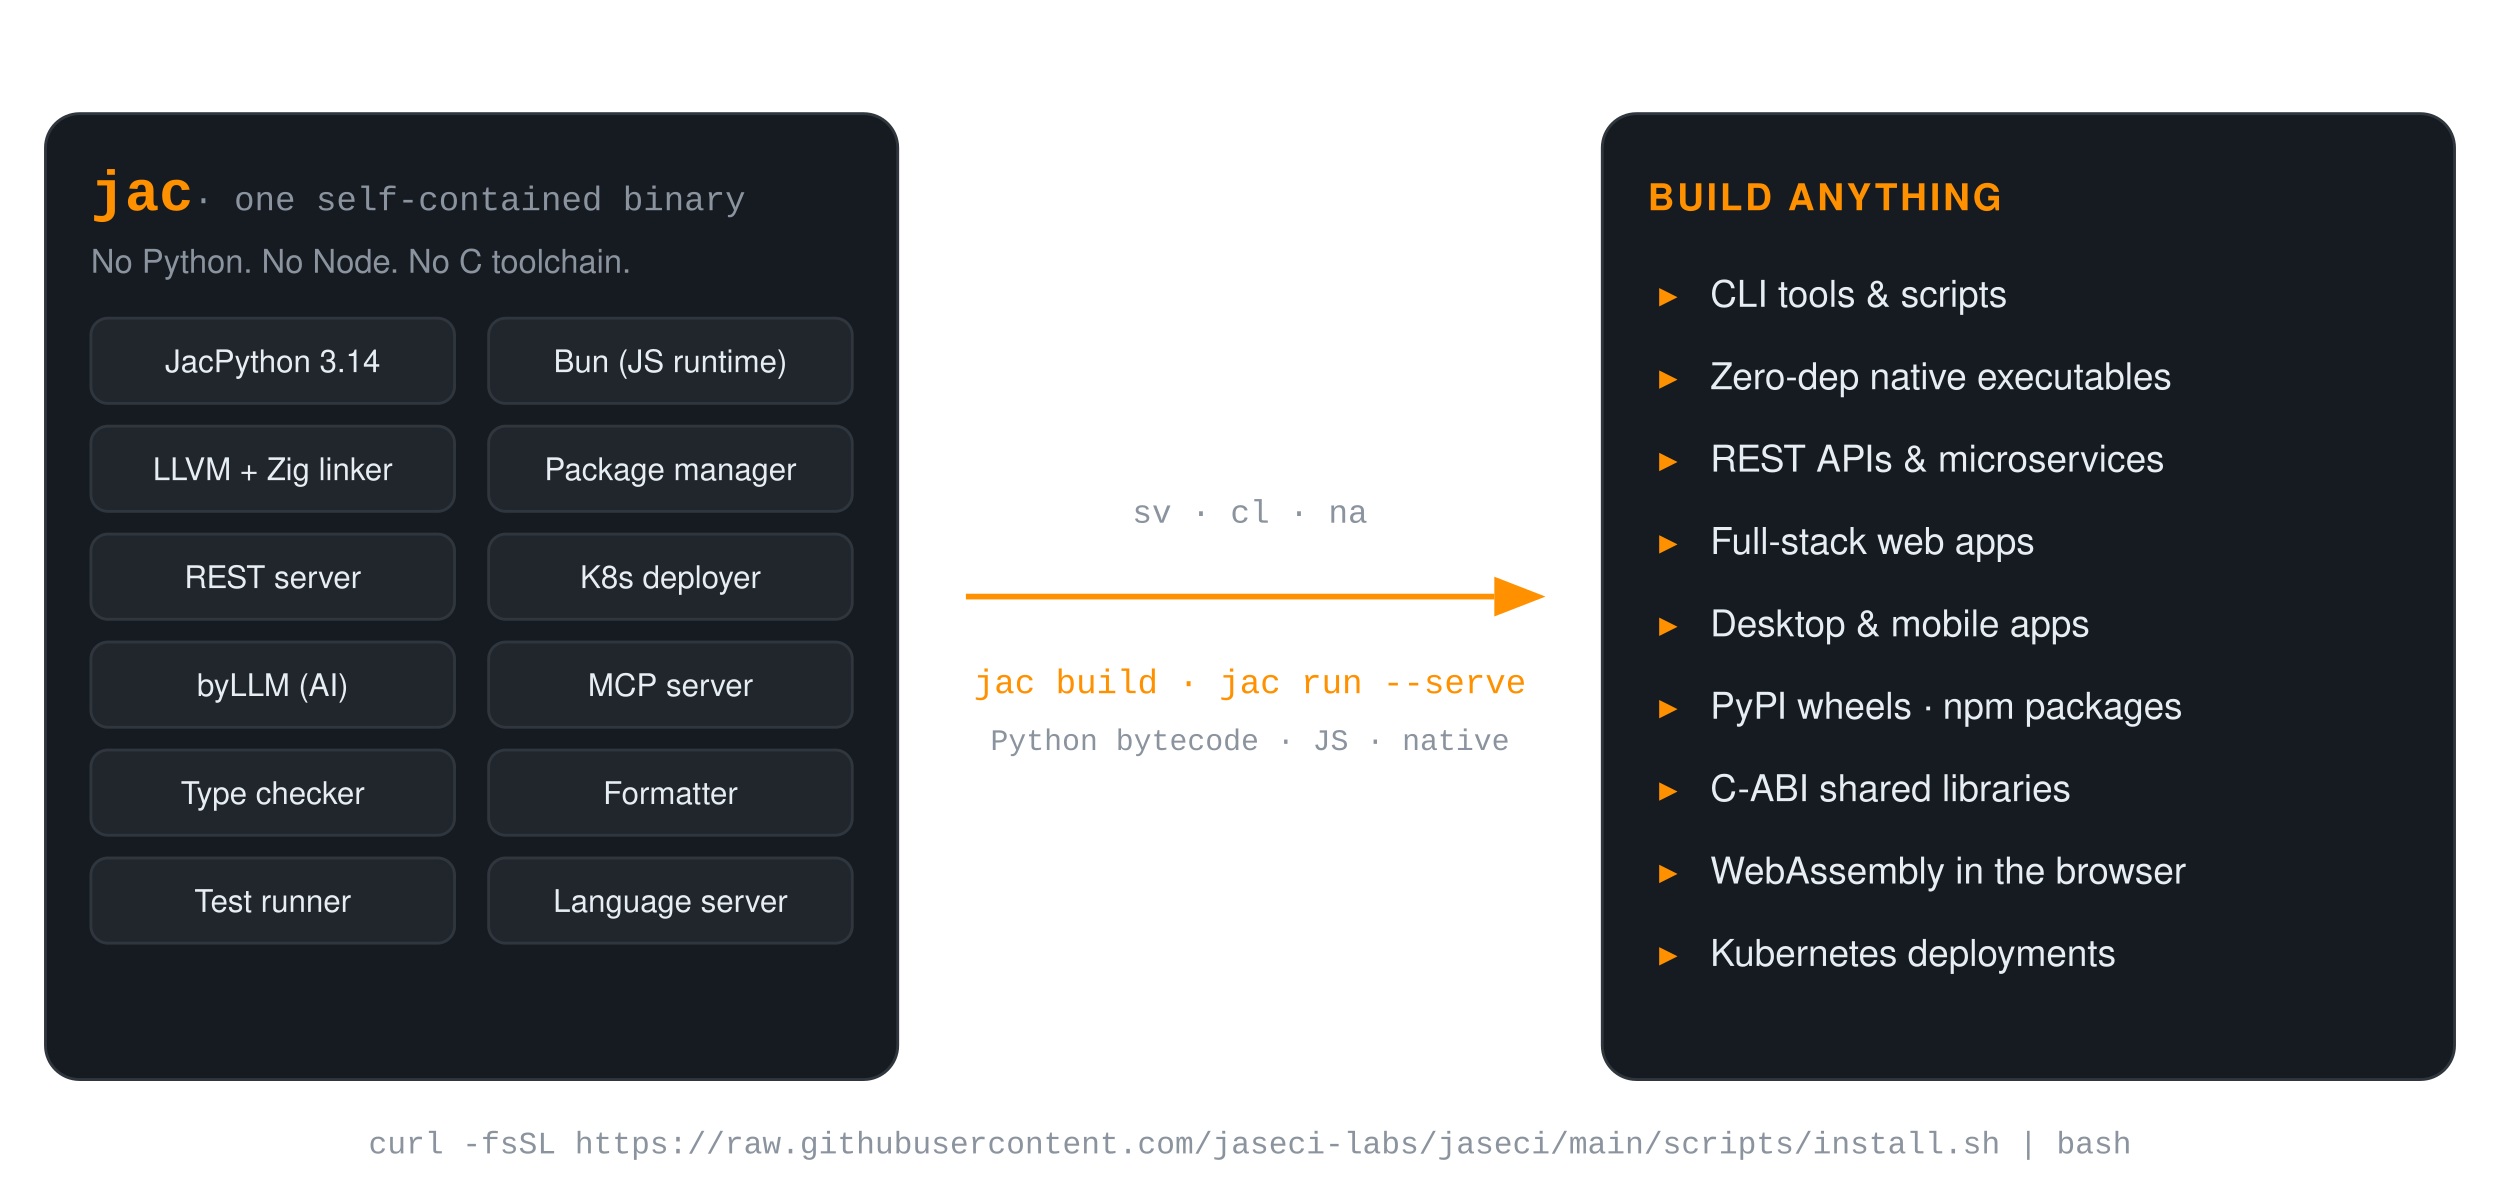
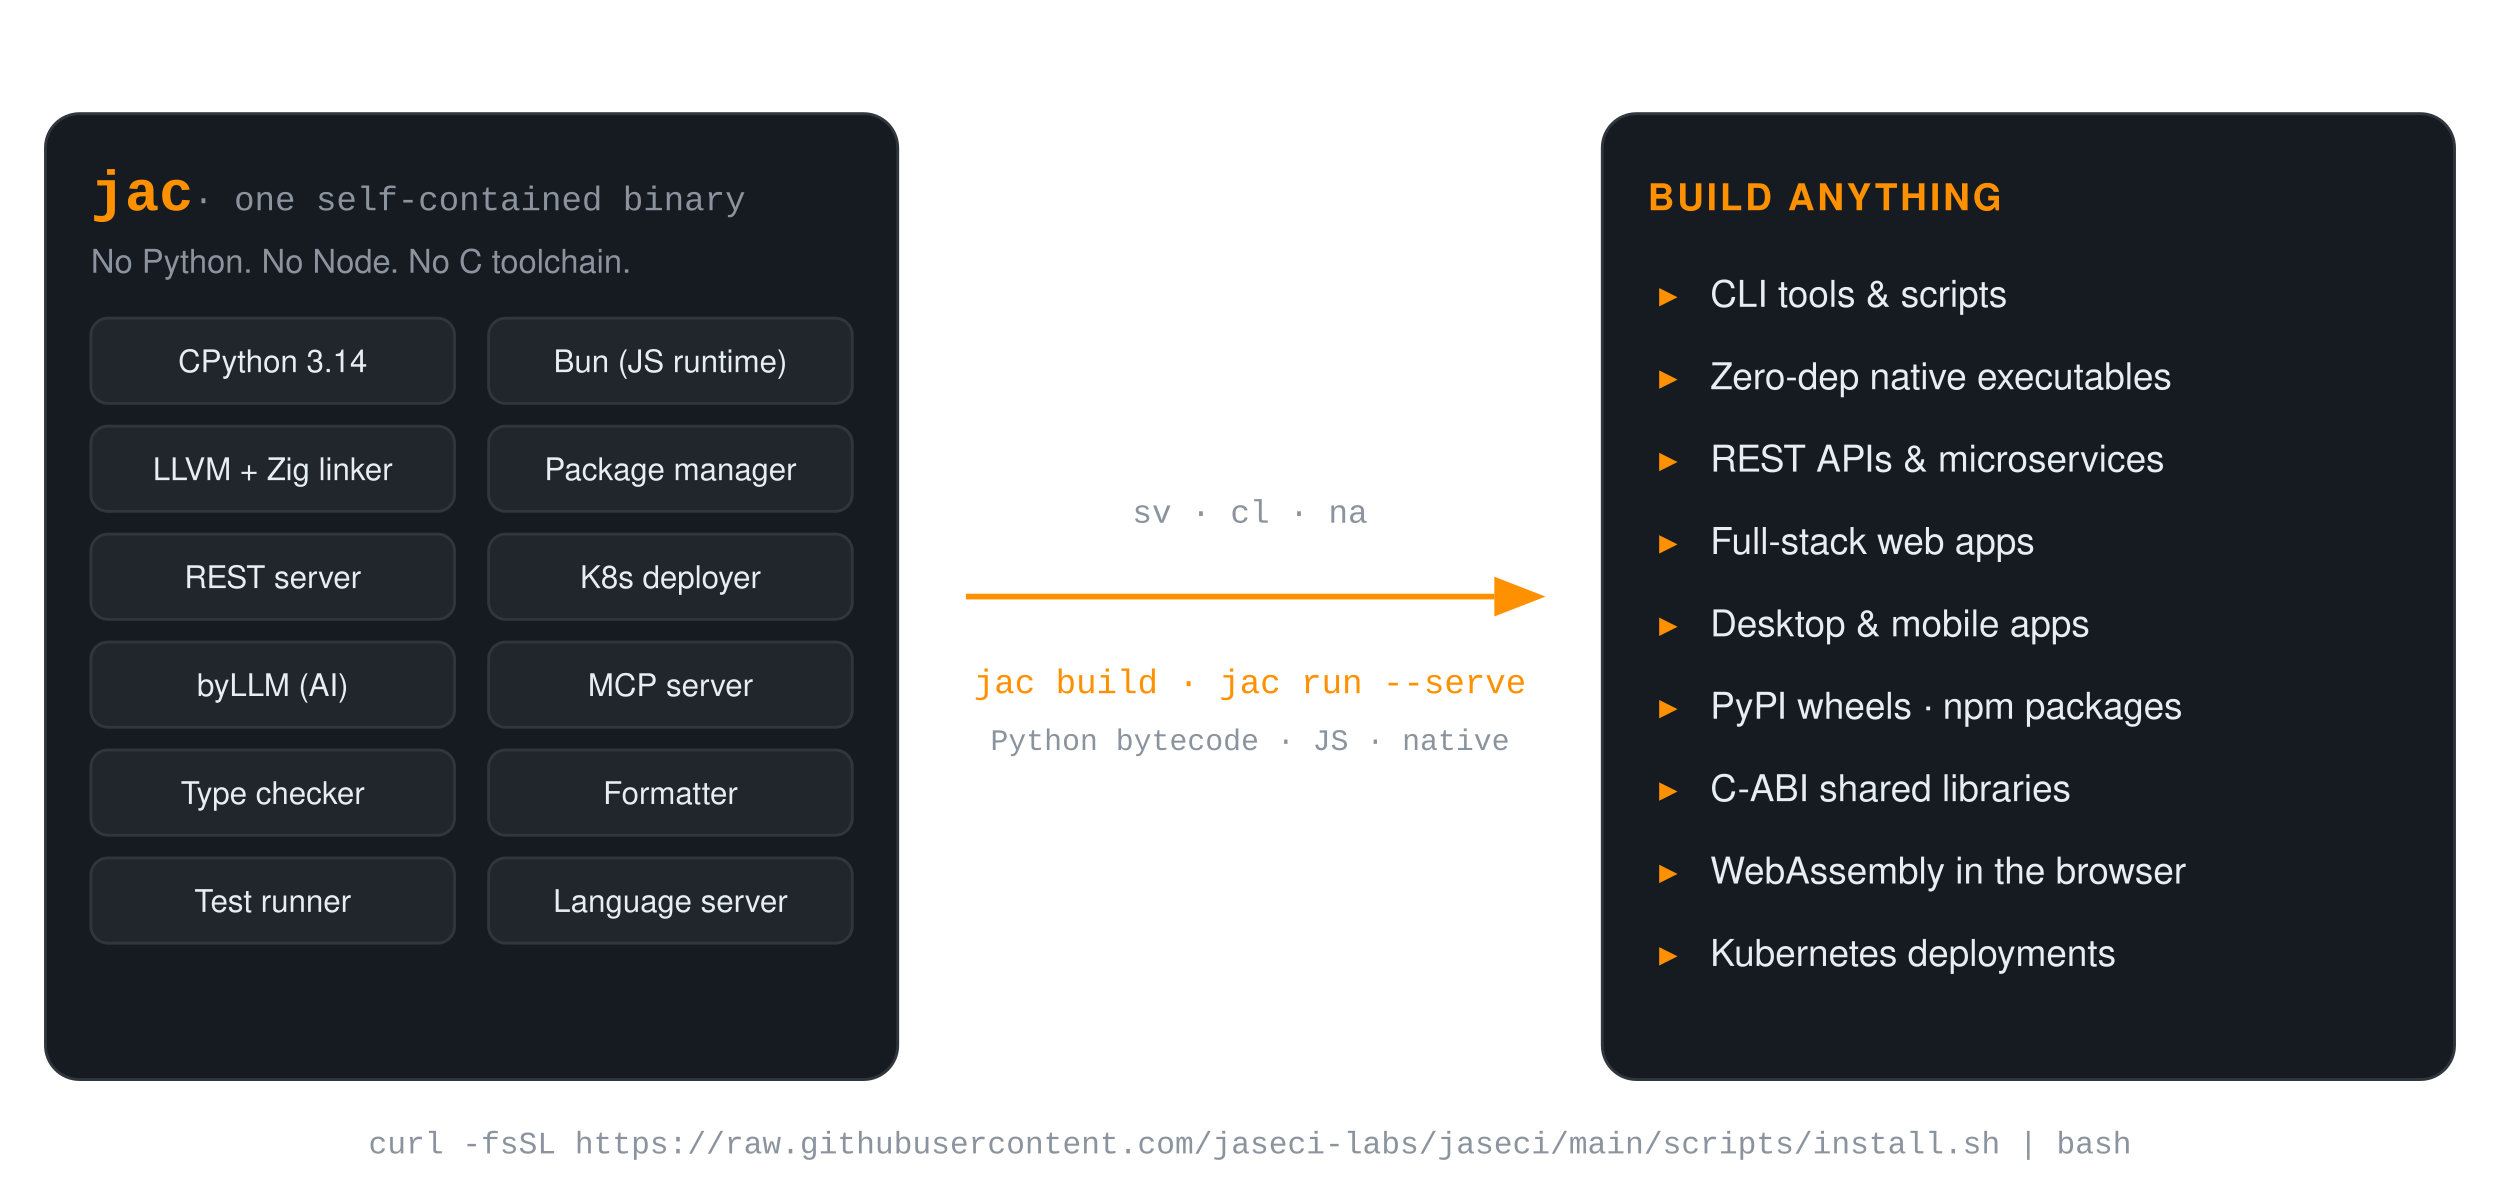
<svg xmlns="http://www.w3.org/2000/svg" width="880" height="420" viewBox="0 0 880 420" role="img" aria-label="Diagram: the single jac binary bundles the entire toolchain and builds every kind of artifact">
  <style>
    .sans { font-family: -apple-system, "Segoe UI", Helvetica, Arial, sans-serif; }
    .mono { font-family: "SFMono-Regular", Consolas, "Liberation Mono", Menlo, monospace; }
    .fg { fill: #e6edf3; }
    .dim { fill: #8b949e; }
    .acc { fill: #ff9100; }
  </style>
  <rect x="16" y="40" width="300" height="340" rx="12" fill="#161b22" stroke="#30363d" />
  <text class="mono acc" x="32" y="74" font-size="20" font-weight="bold">jac<tspan class="dim" font-size="12" font-weight="normal"> · one self-contained binary</tspan>
  </text>
  <text class="sans dim" x="32" y="96" font-size="11.5">No Python. No Node. No C toolchain.</text>
  <g font-size="11" text-anchor="middle" class="sans fg">
    <rect x="32" y="112" width="128" height="30" rx="6" fill="#21262d" stroke="#30363d" />
-     <text x="96" y="131">JacPython 3.14</text>
+     <text x="96" y="131">CPython 3.14</text>
    <rect x="172" y="112" width="128" height="30" rx="6" fill="#21262d" stroke="#30363d" />
    <text x="236" y="131">Bun (JS runtime)</text>
    <rect x="32" y="150" width="128" height="30" rx="6" fill="#21262d" stroke="#30363d" />
    <text x="96" y="169">LLVM + Zig linker</text>
    <rect x="172" y="150" width="128" height="30" rx="6" fill="#21262d" stroke="#30363d" />
    <text x="236" y="169">Package manager</text>
    <rect x="32" y="188" width="128" height="30" rx="6" fill="#21262d" stroke="#30363d" />
    <text x="96" y="207">REST server</text>
    <rect x="172" y="188" width="128" height="30" rx="6" fill="#21262d" stroke="#30363d" />
    <text x="236" y="207">K8s deployer</text>
    <rect x="32" y="226" width="128" height="30" rx="6" fill="#21262d" stroke="#30363d" />
    <text x="96" y="245">byLLM (AI)</text>
    <rect x="172" y="226" width="128" height="30" rx="6" fill="#21262d" stroke="#30363d" />
    <text x="236" y="245">MCP server</text>
    <rect x="32" y="264" width="128" height="30" rx="6" fill="#21262d" stroke="#30363d" />
    <text x="96" y="283">Type checker</text>
    <rect x="172" y="264" width="128" height="30" rx="6" fill="#21262d" stroke="#30363d" />
    <text x="236" y="283">Formatter</text>
    <rect x="32" y="302" width="128" height="30" rx="6" fill="#21262d" stroke="#30363d" />
    <text x="96" y="321">Test runner</text>
    <rect x="172" y="302" width="128" height="30" rx="6" fill="#21262d" stroke="#30363d" />
    <text x="236" y="321">Language server</text>
  </g>
  <text class="mono dim" x="440" y="184" font-size="11.5" text-anchor="middle">sv · cl · na</text>
  <line x1="340" y1="210" x2="526" y2="210" stroke="#ff9100" stroke-width="2" />
  <path d="M526,203 L544,210 L526,217 Z" fill="#ff9100" />
  <text class="mono acc" x="440" y="244" font-size="12" text-anchor="middle">jac build · jac run --serve</text>
  <text class="mono dim" x="440" y="264" font-size="10.5" text-anchor="middle">Python bytecode · JS · native</text>
  <rect x="564" y="40" width="300" height="340" rx="12" fill="#161b22" stroke="#30363d" />
  <text class="sans acc" x="580" y="74" font-size="13" font-weight="bold" letter-spacing="1">BUILD ANYTHING</text>
  <g font-size="13" class="sans">
    <text class="acc" x="584" y="108">▸</text>
    <text class="fg" x="602" y="108">CLI tools &amp; scripts</text>
    <text class="acc" x="584" y="137">▸</text>
    <text class="fg" x="602" y="137">Zero-dep native executables</text>
    <text class="acc" x="584" y="166">▸</text>
    <text class="fg" x="602" y="166">REST APIs &amp; microservices</text>
    <text class="acc" x="584" y="195">▸</text>
    <text class="fg" x="602" y="195">Full-stack web apps</text>
    <text class="acc" x="584" y="224">▸</text>
    <text class="fg" x="602" y="224">Desktop &amp; mobile apps</text>
    <text class="acc" x="584" y="253">▸</text>
    <text class="fg" x="602" y="253">PyPI wheels · npm packages</text>
    <text class="acc" x="584" y="282">▸</text>
    <text class="fg" x="602" y="282">C-ABI shared libraries</text>
    <text class="acc" x="584" y="311">▸</text>
    <text class="fg" x="602" y="311">WebAssembly in the browser</text>
    <text class="acc" x="584" y="340">▸</text>
    <text class="fg" x="602" y="340">Kubernetes deployments</text>
  </g>
  <text class="mono dim" x="440" y="406" font-size="11" text-anchor="middle">curl -fsSL https://raw.githubusercontent.com/jaseci-labs/jaseci/main/scripts/install.sh | bash</text>
</svg>
